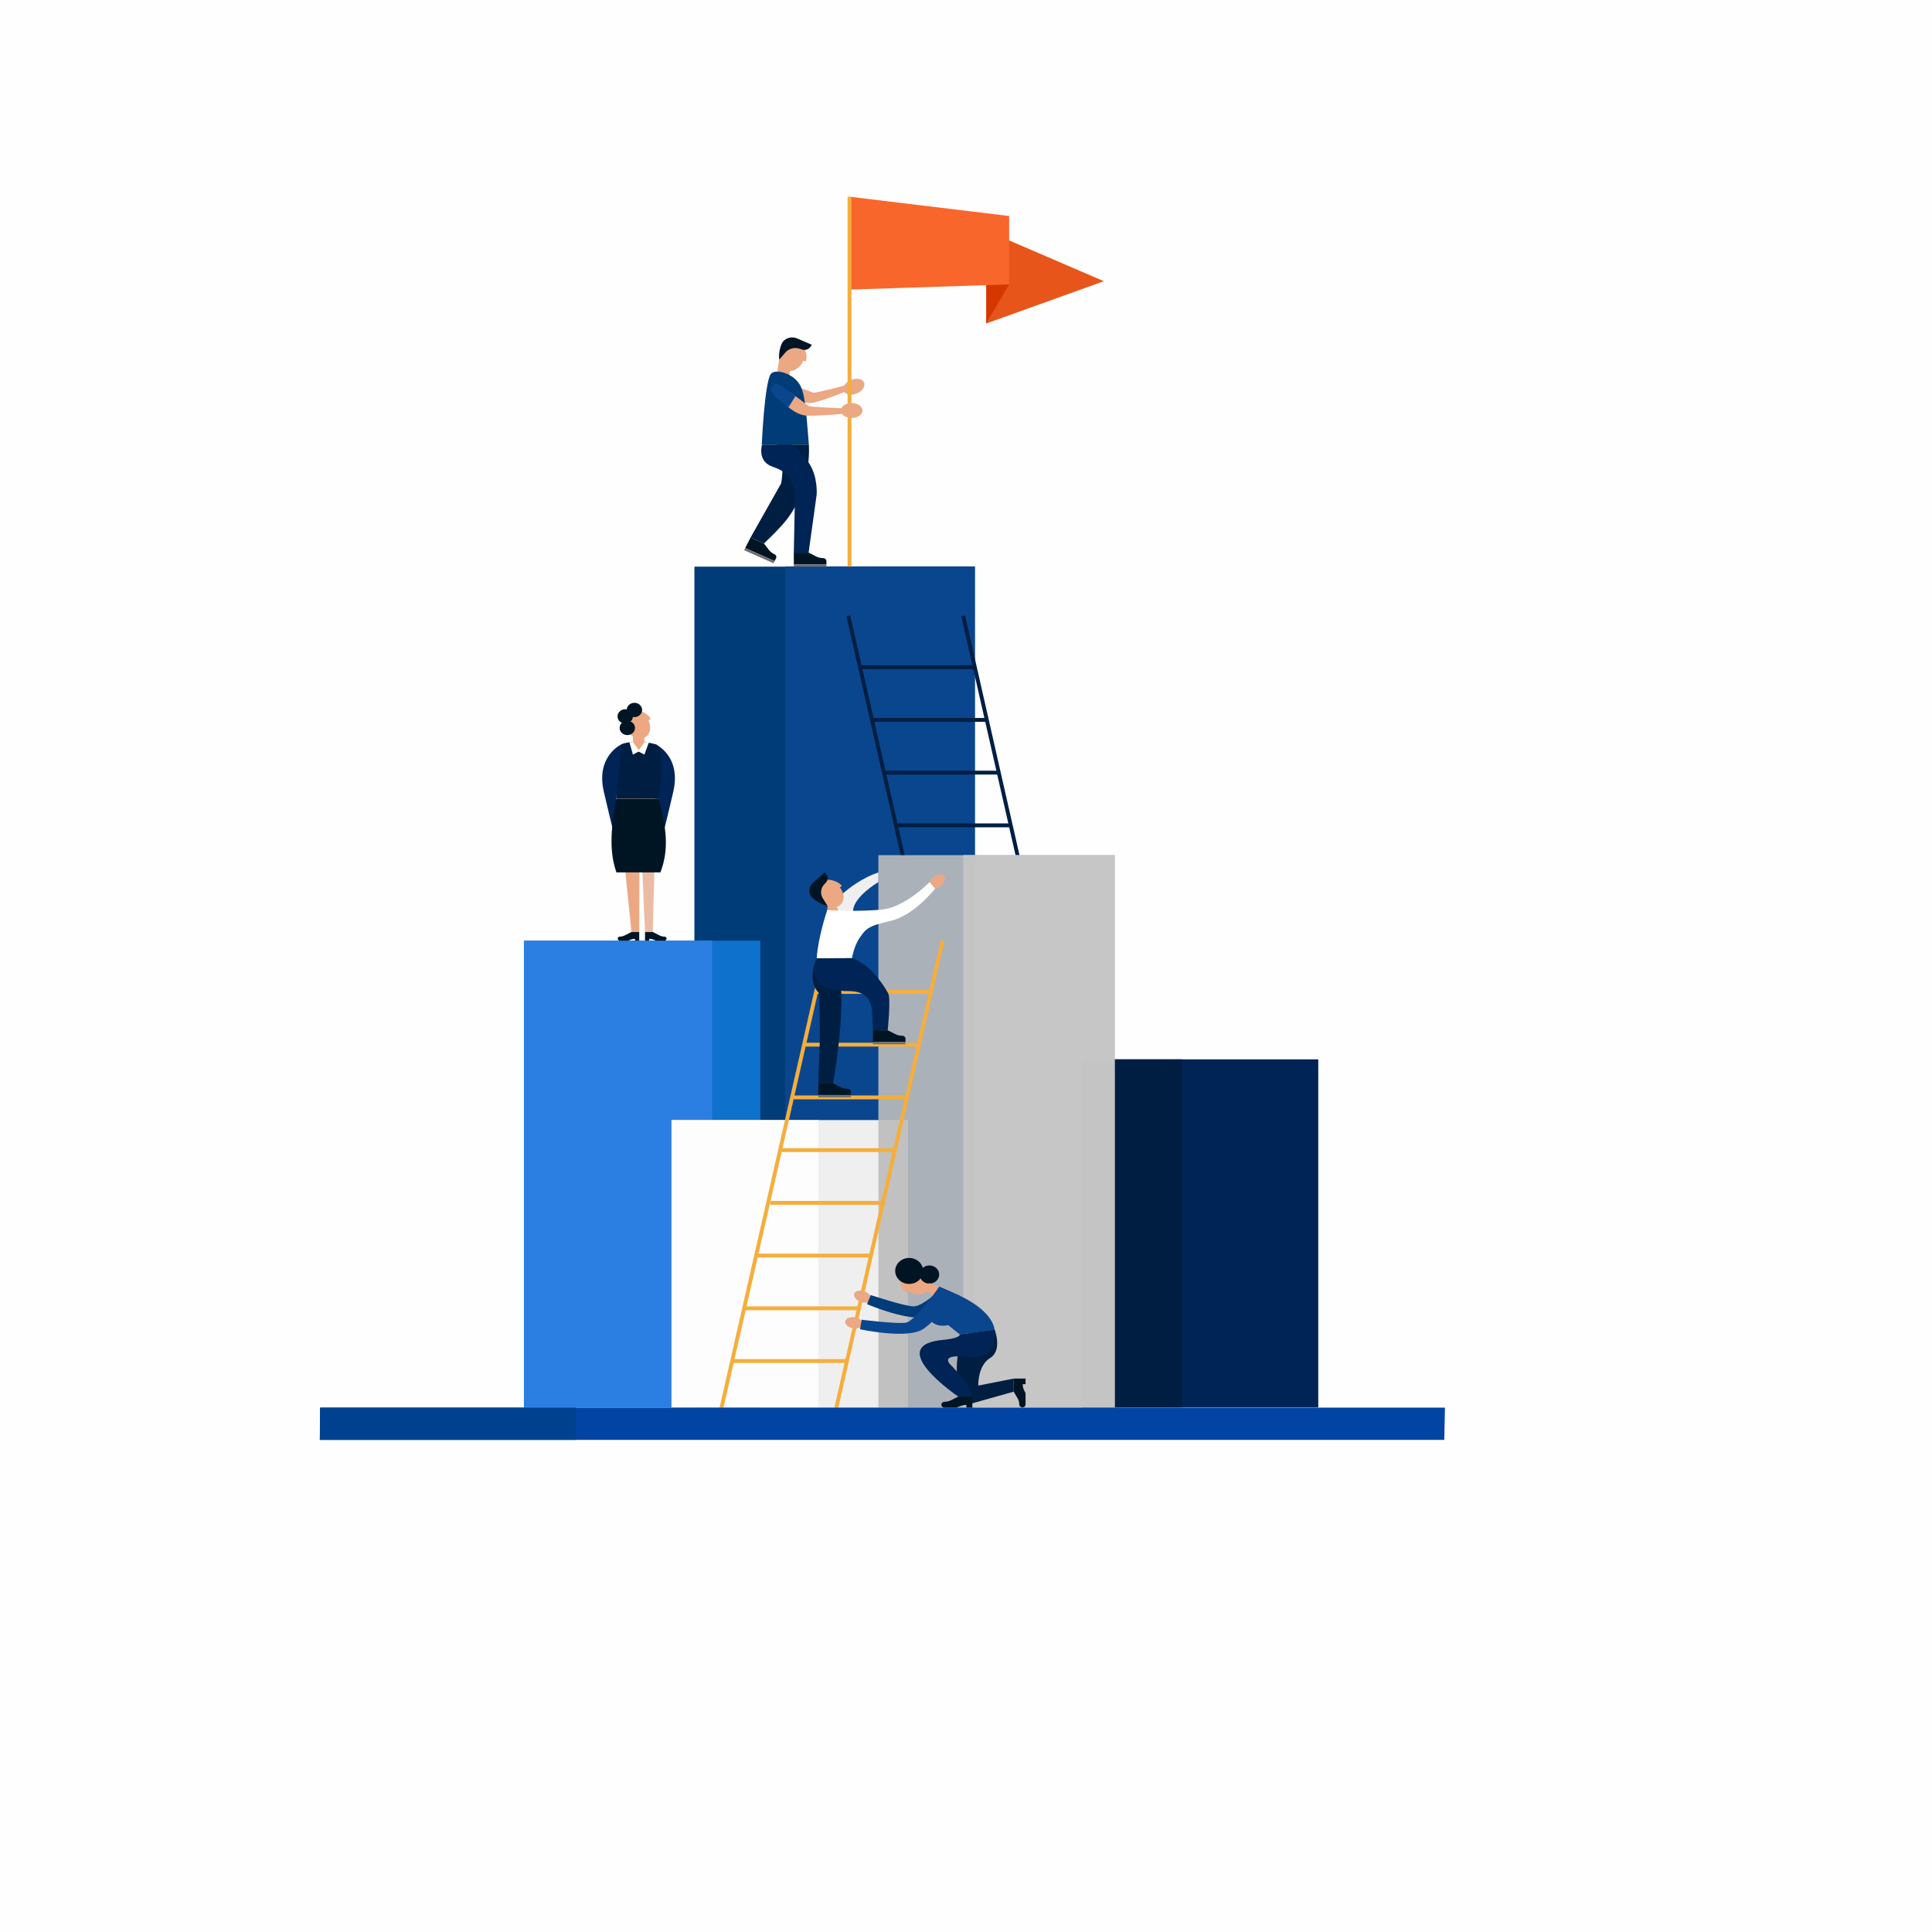
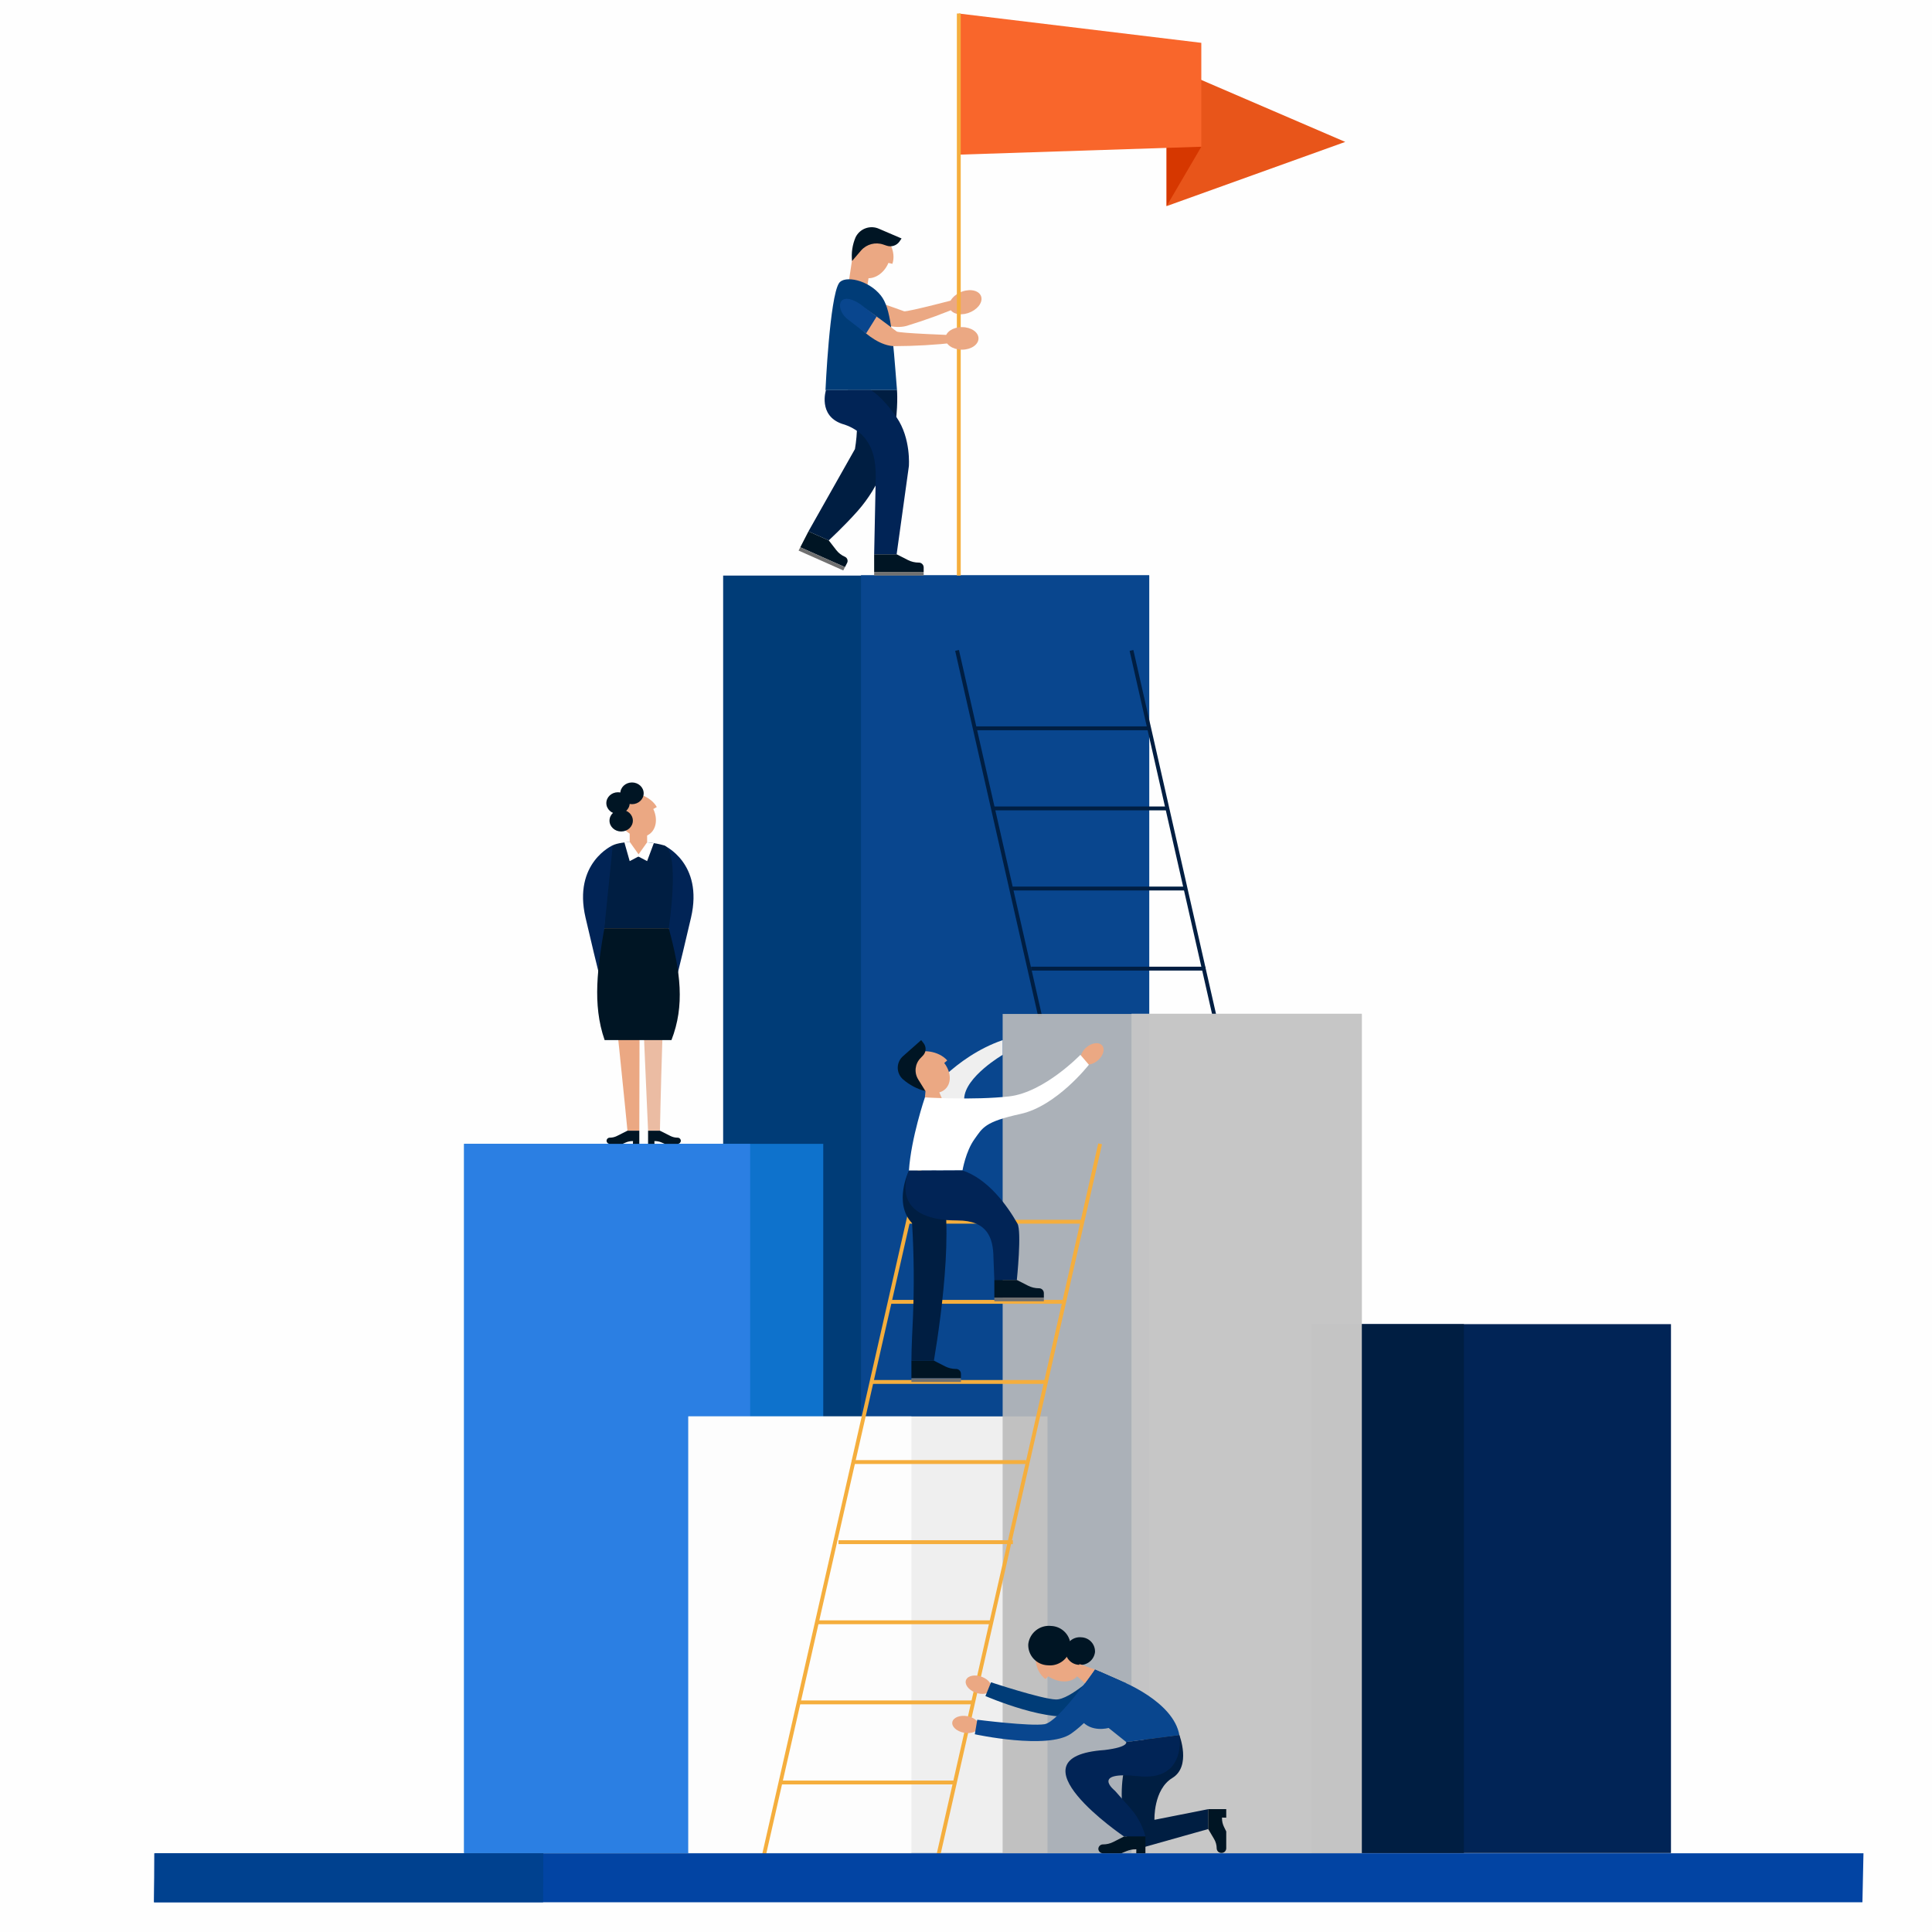
- <svg xmlns="http://www.w3.org/2000/svg" version="1.1" x="0px" y="0px" width="1000px" height="1000px" viewBox="0 0 500 500" enable-background="new 0 0 500 500" xml:space="preserve">
-   <g id="BACKGROUND_1_">
-     <rect opacity="0.9" fill="#FFFFFF" width="500" height="500" />
-   </g>
-   <g id="OBJECTS">
-     <g>
-       <g>
-         <rect x="179.714" y="146.647" fill="#003C77" width="72.574" height="217.599" />
-         <rect x="203.196" y="146.584" fill="#09468E" width="49.092" height="217.6" />
+ <svg xmlns="http://www.w3.org/2000/svg" width="500" height="500" viewBox="0 0 500 500">
+   <rect width="500" height="500" fill="#fff" opacity="0.9" />
+   <g transform="translate(-42.908 -47.408)">
+     <g transform="translate(82.773 50.908)">
+       <g transform="translate(147.285 145.363)">
+         <rect width="110.263" height="330.603" transform="translate(0 0.096)" fill="#003c77" />
+         <rect width="74.587" height="330.605" transform="translate(35.677)" fill="#09468e" />
      </g>
-       <g>
-         <line fill="none" stroke="#001E42" stroke-miterlimit="10" x1="219.557" y1="159.396" x2="233.71" y2="221.729" />
-         <line fill="none" stroke="#001E42" stroke-miterlimit="10" x1="249.27" y1="159.396" x2="263.424" y2="221.729" />
-         <line fill="none" stroke="#001E42" stroke-miterlimit="10" x1="258.36" y1="199.955" x2="228.647" y2="199.955" />
-         <line fill="none" stroke="#001E42" stroke-miterlimit="10" x1="261.88" y1="213.6" x2="232.167" y2="213.6" />
-         <line fill="none" stroke="#001E42" stroke-miterlimit="10" x1="252.288" y1="172.663" x2="222.575" y2="172.663" />
-         <line fill="none" stroke="#001E42" stroke-miterlimit="10" x1="255.556" y1="186.309" x2="225.843" y2="186.309" />
+       <g transform="translate(207.819 164.828)">
+         <line x2="21.503" y2="94.704" fill="none" stroke="#001e42" stroke-miterlimit="10" stroke-width="1" />
+         <line x2="21.504" y2="94.704" transform="translate(45.144)" fill="none" stroke="#001e42" stroke-miterlimit="10" stroke-width="1" />
+         <line x1="45.144" transform="translate(13.811 61.622)" fill="none" stroke="#001e42" stroke-miterlimit="10" stroke-width="1" />
+         <line x1="45.144" transform="translate(19.159 82.353)" fill="none" stroke="#001e42" stroke-miterlimit="10" stroke-width="1" />
+         <line x1="45.144" transform="translate(4.585 20.157)" fill="none" stroke="#001e42" stroke-miterlimit="10" stroke-width="1" />
+         <line x1="45.144" transform="translate(9.55 40.89)" fill="none" stroke="#001e42" stroke-miterlimit="10" stroke-width="1" />
      </g>
-       <g>
-         <rect x="279.992" y="274.157" fill="#012456" width="61.174" height="90.089" />
-         <rect x="279.992" y="274.157" fill="#001E42" width="25.899" height="90.089" />
+       <g transform="translate(299.639 339.187)">
+         <rect width="92.943" height="136.874" fill="#012456" />
+         <rect width="39.349" height="136.874" fill="#001e42" />
      </g>
-       <g>
-         <rect x="135.592" y="243.445" fill="#0E72CC" width="61.173" height="120.801" />
-         <rect x="135.592" y="243.445" fill="#2B7FE3" width="48.723" height="120.801" />
+       <g transform="translate(80.249 292.526)">
+         <rect width="92.942" height="183.536" transform="translate(0 0)" fill="#0e72cc" />
+         <rect width="74.026" height="183.536" transform="translate(0 0)" fill="#2b7fe3" />
      </g>
-       <g>
-         <rect x="173.787" y="289.871" fill="#EFEFEF" width="61.173" height="74.375" />
-         <rect x="173.787" y="289.871" opacity="0.9" fill="#FFFFFF" width="37.996" height="74.375" />
+       <g transform="translate(138.28 363.062)">
+         <rect width="92.942" height="113" transform="translate(0 0)" fill="#efefef" />
+         <rect width="57.728" height="113" transform="translate(0 0)" fill="#fff" opacity="0.9" />
      </g>
-       <g>
-         <rect x="227.324" y="221.319" opacity="0.9" fill="#BCBCBC" width="61.173" height="142.968" />
-         <rect x="249.27" y="221.278" opacity="0.9" fill="#C6C6C6" width="39.227" height="142.968" />
+       <g transform="translate(219.62 258.847)">
+         <rect width="92.942" height="217.214" transform="translate(0 0.062)" fill="#bcbcbc" opacity="0.9" />
+         <rect width="59.598" height="217.214" transform="translate(33.343)" fill="#c6c6c6" opacity="0.9" />
      </g>
-       <g>
-         <g>
-           <line fill="none" stroke="#F5AE3D" stroke-miterlimit="10" x1="243.927" y1="243.445" x2="216.326" y2="364.836" />
-           <line fill="none" stroke="#F5AE3D" stroke-miterlimit="10" x1="214.213" y1="243.445" x2="186.613" y2="364.836" />
-           <line fill="none" stroke="#F5AE3D" stroke-miterlimit="10" x1="195.684" y1="324.94" x2="225.397" y2="324.94" />
-           <line fill="none" stroke="#F5AE3D" stroke-miterlimit="10" x1="192.584" y1="338.586" x2="222.298" y2="338.586" />
-           <line fill="none" stroke="#F5AE3D" stroke-miterlimit="10" x1="189.28" y1="352.231" x2="218.993" y2="352.231" />
-           <line fill="none" stroke="#F5AE3D" stroke-miterlimit="10" x1="205.123" y1="284.004" x2="234.836" y2="284.004" />
-           <line fill="none" stroke="#F5AE3D" stroke-miterlimit="10" x1="201.604" y1="297.648" x2="231.317" y2="297.648" />
-           <line fill="none" stroke="#F5AE3D" stroke-miterlimit="10" x1="199.356" y1="311.295" x2="229.07" y2="311.295" />
-           <line fill="none" stroke="#F5AE3D" stroke-miterlimit="10" x1="211.195" y1="256.712" x2="240.908" y2="256.712" />
-           <line fill="none" stroke="#F5AE3D" stroke-miterlimit="10" x1="207.928" y1="270.357" x2="237.641" y2="270.357" />
+       <g transform="translate(157.766 265.675)">
+         <g transform="translate(0 26.851)">
+           <line x1="41.935" y2="184.432" transform="translate(45.144)" fill="none" stroke="#f5ae3d" stroke-miterlimit="10" stroke-width="1" />
+           <line x1="41.933" y2="184.432" fill="none" stroke="#f5ae3d" stroke-miterlimit="10" stroke-width="1" />
+           <line x2="45.144" transform="translate(13.782 123.817)" fill="none" stroke="#f5ae3d" stroke-miterlimit="10" stroke-width="1" />
+           <line x2="45.145" transform="translate(9.072 144.55)" fill="none" stroke="#f5ae3d" stroke-miterlimit="10" stroke-width="1" />
+           <line x2="45.144" transform="translate(4.052 165.281)" fill="none" stroke="#f5ae3d" stroke-miterlimit="10" stroke-width="1" />
+           <line x2="45.144" transform="translate(28.123 61.622)" fill="none" stroke="#f5ae3d" stroke-miterlimit="10" stroke-width="1" />
+           <line x2="45.144" transform="translate(22.776 82.352)" fill="none" stroke="#f5ae3d" stroke-miterlimit="10" stroke-width="1" />
+           <line x2="45.145" transform="translate(19.361 103.086)" fill="none" stroke="#f5ae3d" stroke-miterlimit="10" stroke-width="1" />
+           <line x2="45.144" transform="translate(37.348 20.157)" fill="none" stroke="#f5ae3d" stroke-miterlimit="10" stroke-width="1" />
+           <line x2="45.144" transform="translate(32.384 40.888)" fill="none" stroke="#f5ae3d" stroke-miterlimit="10" stroke-width="1" />
        </g>
-         <g>
-           <path fill="#EFEFEF" d="M214.081,235.536c0,0,4.935-6.881,13.244-9.763v2.513c0,0-6.395,3.722-6.554,7.433      C220.611,239.43,214.081,235.536,214.081,235.536z" />
-           <g>
-             <path fill="#EBA883" d="M243.648,229.138c-0.903,0.839-2.123,1.066-2.725,0.506c-0.601-0.56-0.358-1.694,0.545-2.533       s2.123-1.065,2.725-0.506C244.795,227.164,244.551,228.298,243.648,229.138z" />
-             <path fill="#EBA883" d="M217.378,234.264c-1.342,1.026-3.622,0.511-5.091-1.15c-1.47-1.661-1.574-3.84-0.231-4.866       c1.342-1.026,4.36-0.675,5.83,0.986l-0.51,0.441C218.624,231.293,218.646,233.293,217.378,234.264z" />
-             <polygon fill="#EBA883" points="217.208,236.266 214.081,235.536 214.183,234.474 216.206,233.892      " />
-             <path fill="#FFFFFF" d="M214.081,235.536c0,0-2.358,6.914-2.721,12.478l9.128-0.041c0,0,0.533-3.234,2.034-5.321       c1.394-1.938,1.692-2.954,7.859-4.303c6.167-1.349,11.633-8.378,11.633-8.378l-1.451-1.687c0,0-6.167,6.407-12.153,7.083       C222.424,236.042,214.081,235.536,214.081,235.536z" />
-             <path fill="#001524" d="M214.183,234.474c-1.257-0.288-2.682-1.027-3.822-2.007c-1.241-1.065-1.186-2.911,0.037-3.995       l3.048-2.7l0.404,0.515c0.506,0.647,0.46,1.535-0.112,2.134l-0.402,0.42c-0.958,1.003-1.118,2.463-0.397,3.626L214.183,234.474       z" />
-             <g>
-               <path fill="#001E42" d="M216.007,248.014h-4.647c0,0-2.709,5.511,0.536,8.949c0,0,0.532,7.581,0.143,16.208        c-0.042,0.932-0.261,5.207-0.255,7.204h3.831C216.945,272.444,219.471,254,216.007,248.014z" />
-             </g>
-             <g>
-               <path fill="#012456" d="M229.842,257.021c-1.796-3.164-5.042-7.597-9.354-9.048l-9.128,0.041c0,0-3.924,8.481,8.271,8.481        c5.116,0,6.078,2.99,6.126,6.297l0.151,3.839h3.831C229.739,266.631,230.605,258.366,229.842,257.021z" />
-             </g>
+         <g transform="translate(34.705)">
+           <path d="M214.081,240.606s7.5-10.454,20.122-14.833v3.818s-9.716,5.655-9.958,11.293S214.081,240.606,214.081,240.606Z" transform="translate(-207.053 -225.771)" fill="#efefef" />
+           <path d="M245.234,230.613c-1.372,1.275-3.226,1.62-4.14.769s-.544-2.574.828-3.848,3.225-1.618,4.14-.769S246.606,229.337,245.234,230.613Z" transform="translate(-193.285 -225.499)" fill="#eba883" />
+           <path d="M220.632,237.688c-2.039,1.559-5.5.776-7.735-1.747s-2.391-5.834-.351-7.393,6.624-1.026,8.858,1.5l-.775.67C222.525,233.174,222.558,236.213,220.632,237.688Z" transform="translate(-208.594 -224.786)" fill="#eba883" />
+           <path d="M218.832,237.5l-4.751-1.109.155-1.614,3.074-.884Z" transform="translate(-207.053 -221.555)" fill="#eba883" />
+           <path d="M215.494,239.3s-3.583,10.5-4.134,18.958l13.868-.062s.81-4.913,3.09-8.084c2.118-2.944,2.571-4.488,11.94-6.538s17.674-12.729,17.674-12.729l-2.2-2.563s-9.37,9.734-18.464,10.761S215.494,239.3,215.494,239.3Z" transform="translate(-208.466 -224.467)" fill="#fff" />
+           <path d="M216.638,238.993a14.318,14.318,0,0,1-5.807-3.049,3.983,3.983,0,0,1,.056-6.07l4.631-4.1.614.782a2.451,2.451,0,0,1-.17,3.242l-.611.638a4.476,4.476,0,0,0-.6,5.509Z" transform="translate(-209.455 -225.772)" fill="#001524" />
+           <g transform="translate(1.284 33.793)">
+             <path d="M218.971,248.014h-7.06s-4.116,8.373.814,13.6a240.713,240.713,0,0,1,.217,24.625c-.064,1.416-.4,7.911-.387,10.945h5.821C220.4,285.131,224.233,257.109,218.971,248.014Z" transform="translate(-210.3 -248.014)" fill="#001e42" />
+           </g>
+           <g transform="translate(1.98 33.73)">
+             <path d="M239.753,261.72c-2.729-4.807-7.66-11.542-14.212-13.747l-13.868.062s-5.962,12.885,12.566,12.885c7.773,0,9.234,4.543,9.307,9.567l.229,5.833H239.6S240.912,263.763,239.753,261.72Z" transform="translate(-210.758 -247.973)" fill="#012456" />
          </g>
        </g>
      </g>
-       <g>
-         <polygon fill="#0244A3" points="82.773,372.634 373.775,372.634 373.955,364.287 82.953,364.287    " />
-         <polygon fill="#00418F" points="82.773,372.634 149.045,372.634 149.085,364.287 82.814,364.287    " />
+       <g transform="translate(0 476.124)">
+         <path d="M82.773,376.969H524.9l.273-12.682H83.046Z" transform="translate(-82.773 -364.287)" fill="#0244a3" />
+         <path d="M82.773,376.969H183.462l.061-12.682H82.835Z" transform="translate(-82.773 -364.287)" fill="#00418f" />
      </g>
-       <g>
-         <path fill="#001524" d="M225.909,269.634h8.435v-0.794l0,0c0-0.439-0.382-0.795-0.854-0.795l0,0     c-0.636,0-1.262-0.148-1.819-0.432l-1.931-0.982h-3.831V269.634z" />
-         <rect x="225.909" y="269.634" fill="#707070" width="8.435" height="0.625" />
+       <g transform="translate(217.47 327.753)">
+         <path d="M225.909,271.194h12.815v-1.206h0a1.255,1.255,0,0,0-1.3-1.208h0a6.094,6.094,0,0,1-2.764-.656l-2.934-1.492h-5.82Z" transform="translate(-225.909 -266.631)" fill="#001524" />
+         <rect width="12.815" height="0.95" transform="translate(0 4.563)" fill="#707070" />
      </g>
-       <g>
-         <path fill="#001524" d="M211.783,283.379h8.435v-0.795l0,0c0-0.438-0.382-0.794-0.854-0.794l0,0c-0.636,0-1.262-0.148-1.82-0.433     l-1.93-0.982h-3.831V283.379z" />
-         <rect x="211.783" y="283.379" fill="#707070" width="8.435" height="0.625" />
+       <g transform="translate(196.008 348.634)">
+         <path d="M211.783,284.939H224.6v-1.208h0a1.255,1.255,0,0,0-1.3-1.206h0a6.086,6.086,0,0,1-2.765-.658l-2.932-1.492h-5.82Z" transform="translate(-211.783 -280.375)" fill="#001524" />
+         <rect width="12.815" height="0.95" transform="translate(0 4.564)" fill="#707070" />
      </g>
-       <g>
-         <g>
-           <path fill="#EBA883" d="M220.086,99.394c0,0-9.032,2.392-9.552,2.23c-0.52-0.162-9.63-3.625-10.112-2.684      c-0.809,1.581,6.387,6.328,10.525,5.181c4.138-1.146,9.807-3.608,9.807-3.608L220.086,99.394z" />
-           <path fill="#EBA883" d="M218.269,100.981c0.256,1.02,1.676,1.446,3.172,0.951c1.497-0.495,2.502-1.722,2.246-2.743      c-0.256-1.02-1.676-1.446-3.172-0.951C219.019,98.733,218.014,99.961,218.269,100.981z" />
+       <g transform="translate(166.806)">
+         <g transform="translate(11.845 71.596)">
+           <path d="M230.331,99.714s-13.723,3.634-14.513,3.388-14.631-5.508-15.363-4.078c-1.229,2.4,9.7,9.614,15.991,7.872a141.91,141.91,0,0,0,14.9-5.482Z" transform="translate(-200.359 -97.644)" fill="#eba883" />
+           <path d="M218.29,102.513c.389,1.55,2.546,2.2,4.819,1.445s3.8-2.616,3.412-4.168-2.546-2.2-4.819-1.445S217.9,100.963,218.29,102.513Z" transform="translate(-191.079 -98.032)" fill="#eba883" />
        </g>
-         <g>
-           <polygon fill="#E8551A" points="285.681,72.776 255.248,83.714 255.248,59.675     " />
-           <polygon fill="#D63700" points="255.248,83.714 261.164,73.599 255.248,72.776     " />
-           <g>
-             <polygon fill="#F9662B" points="261.164,73.599 219.854,74.947 219.854,50.908 261.164,55.9      " />
-             <line fill="none" stroke="#F5AE3D" stroke-miterlimit="10" x1="219.854" y1="50.908" x2="219.854" y2="146.647" />
+         <g transform="translate(41.464)">
+           <path d="M301.486,79.58,255.248,96.2V59.675Z" transform="translate(-201.473 -46.355)" fill="#e8551a" />
+           <path d="M255.248,89.394l8.988-15.368-8.988-1.25Z" transform="translate(-201.473 -39.551)" fill="#d63700" />
+           <path d="M282.617,85.383l-62.763,2.048V50.908l62.763,7.584Z" transform="translate(-219.854 -50.908)" fill="#f9662b" />
+           <line y2="145.458" fill="none" stroke="#f5ae3d" stroke-miterlimit="10" stroke-width="1" />
+         </g>
+         <g transform="translate(0 55.327)">
+           <ellipse cx="4.283" cy="2.92" rx="4.283" ry="2.92" transform="translate(38 25.831)" fill="#eba883" />
+           <path d="M205.967,99.709l-4.874-.637,1.03-6.813L207,92.9Z" transform="translate(-188.133 -84.76)" fill="#eba883" />
+           <path d="M204.776,99.81c-2.519-.734-3.707-3.858-2.654-6.975s3.949-5.05,6.466-4.315,4.546,4.6,3.491,7.714L211.053,96C209.874,98.818,207.157,100.506,204.776,99.81Z" transform="translate(-187.798 -86.783)" fill="#eba883" />
+           <path d="M215.652,124.851H197.147s1.07-24.027,3.507-27.682c1.372-2.057,7.565-.895,10.828,3.221C214.08,103.664,214.511,110.38,215.652,124.851Z" transform="translate(-190.182 -82.727)" fill="#003c77" />
+           <path d="M228.84,108.9s-14.257-.5-14.926-.957-12.079-9.449-13.252-8.3c-1.968,1.93,6.024,11.934,12.583,12.089a145.746,145.746,0,0,0,15.992-.922Z" transform="translate(-188.514 -80.976)" fill="#eba883" />
+           <path d="M217.159,115.049s1.55,18.043-10.2,31.315c-3.426,3.87-7.461,7.583-7.461,7.583l-5.252-2.332,12.033-21.3a39.957,39.957,0,0,0,.551-6.281c.017-3.288-.456-7.027-2.388-8.985Z" transform="translate(-191.69 -72.925)" fill="#001e42" />
+           <path d="M197.342,115.049s-2.1,6.568,4.143,8.732a12.927,12.927,0,0,1,5.205,2.861c2.969,3.178,3.542,6.732,3.542,10.941l-.415,19.962h5.82l3.165-22.8s.586-7.161-3.151-12.6c-3.908-5.691-6.755-7.1-6.755-7.1H197.342Z" transform="translate(-190.258 -72.925)" fill="#012456" />
+           <path d="M201.706,96.045a12.189,12.189,0,0,1,.91-6.141,4.632,4.632,0,0,1,6.089-2.186l5.81,2.493-.558.819a2.9,2.9,0,0,1-3.3,1.047l-.865-.292a5.339,5.339,0,0,0-5.732,1.507Z" transform="translate(-187.862 -87.323)" fill="#001524" />
+           <path d="M209.1,104.093l-2.73,4.379-5.03-3.882c-3.081-2.85-2.054-7.23,3.3-3.867Z" transform="translate(-188.9 -80.996)" fill="#09468e" />
+           <g transform="translate(19.56 84.62)">
+             <path d="M205.437,147.582h12.817v-1.206h0a1.256,1.256,0,0,0-1.3-1.206h0a6.1,6.1,0,0,1-2.765-.658l-2.934-1.492h-5.821Z" transform="translate(-205.437 -143.019)" fill="#001524" />
+             <rect width="12.817" height="0.95" transform="translate(0 4.563)" fill="#707070" />
          </g>
-         </g>
-         <g>
-           <ellipse fill="#EBA883" cx="220.393" cy="106.247" rx="2.819" ry="1.922" />
-           <polygon fill="#EBA883" points="204.301,97.163 201.093,96.744 201.771,92.26 204.979,92.68     " />
-           <path fill="#EBA883" d="M203.738,95.898c-1.658-0.483-2.44-2.539-1.747-4.591s2.599-3.324,4.256-2.84      c1.658,0.484,2.992,3.025,2.298,5.077l-0.676-0.156C207.093,95.245,205.305,96.356,203.738,95.898z" />
-           <path fill="#003C77" d="M209.327,115.049h-12.18c0,0,0.704-15.814,2.308-18.22c0.903-1.354,4.979-0.589,7.127,2.12      C208.292,101.104,208.576,105.524,209.327,115.049z" />
-           <path fill="#EBA883" d="M219.105,105.705c0,0-9.384-0.326-9.824-0.63c-0.44-0.303-7.95-6.219-8.722-5.462      c-1.295,1.27,3.965,7.855,8.282,7.957s10.526-0.607,10.526-0.607L219.105,105.705z" />
-           <path fill="#001E42" d="M209.327,115.049c0,0,1.02,11.876-6.714,20.611c-2.255,2.547-4.911,4.991-4.911,4.991l-3.457-1.535      l7.92-14.019c0,0,0.352-1.91,0.363-4.134c0.011-2.164-0.3-4.625-1.572-5.914H209.327z" />
-           <path fill="#012456" d="M197.226,115.049c0,0-1.383,4.323,2.727,5.747c1.233,0.427,2.579,0.976,3.426,1.883      c1.954,2.092,2.331,4.431,2.331,7.201l-0.273,13.139h3.831l2.083-15.005c0,0,0.386-4.713-2.074-8.295      c-2.572-3.746-4.446-4.67-4.446-4.67H197.226z" />
-           <path fill="#001524" d="M201.675,93.064c-0.176-1.193,0.041-2.697,0.599-4.042c0.608-1.464,2.475-2.097,4.008-1.439l3.824,1.641      l-0.367,0.539c-0.461,0.676-1.367,0.963-2.175,0.689l-0.569-0.192c-1.356-0.458-2.876-0.059-3.773,0.992L201.675,93.064z" />
-           <path fill="#09468E" d="M205.858,102.525l-1.797,2.882l-3.311-2.555c-2.028-1.876-1.352-4.759,2.169-2.545L205.858,102.525z" />
-           <g>
-             <path fill="#001524" d="M205.437,146.022h8.436v-0.794l0,0c0-0.438-0.383-0.794-0.854-0.794l0,0       c-0.637,0-1.262-0.149-1.82-0.433l-1.931-0.982h-3.831V146.022z" />
-             <rect x="205.437" y="146.022" fill="#707070" width="8.436" height="0.625" />
-           </g>
-           <g>
-             <path fill="#001524" d="M192.853,141.825l7.61,3.381l0.369-0.716l0,0c0.203-0.396,0.023-0.87-0.402-1.059l0,0       c-0.574-0.255-1.07-0.64-1.441-1.12l-1.286-1.66l-3.457-1.535L192.853,141.825z" />
-             <polygon fill="#707070" points="200.174,145.77 192.563,142.389 192.853,141.825 200.463,145.206      " />
+           <g transform="translate(0 78.69)">
+             <path d="M192.853,143.232l11.562,5.137.561-1.088h0a1.172,1.172,0,0,0-.611-1.609h0a5.667,5.667,0,0,1-2.189-1.7l-1.954-2.522-5.252-2.332Z" transform="translate(-192.412 -139.116)" fill="#001524" />
+             <path d="M204.127,147.819l-11.564-5.137.441-.857,11.562,5.137Z" transform="translate(-192.563 -137.709)" fill="#707070" />
          </g>
        </g>
      </g>
-       <g>
-         <path fill="#EBA883" d="M222.626,336.889c-1.173-0.468-1.853-1.436-1.518-2.163c0.335-0.727,1.558-0.938,2.732-0.47     c1.174,0.467,1.853,1.436,1.518,2.163C225.023,337.146,223.8,337.356,222.626,336.889z" />
-         <path fill="#003C77" d="M243.796,333.321c0,0-4.964,4.851-7.41,4.77c-2.446-0.081-11.043-2.928-11.043-2.928l-0.953,2.343     c0,0,11.547,4.988,16.068,3.025c4.521-1.964,7.925-5.198,7.925-5.198L243.796,333.321z" />
-         <path fill="#EBA883" d="M220.719,343.75c-1.251-0.234-2.13-1.053-1.962-1.828c0.168-0.776,1.319-1.215,2.57-0.981     c1.251,0.234,2.13,1.052,1.963,1.828C223.122,343.544,221.971,343.983,220.719,343.75z" />
-         <path fill="#EBA883" d="M240.018,334.143c1.104-1.247,0.55-3.366-1.237-4.732c-1.787-1.367-4.13-1.463-5.234-0.216     c-1.104,1.248-0.726,4.054,1.061,5.42l0.474-0.474C236.824,335.3,238.975,335.322,240.018,334.143z" />
-         <path fill="#09468E" d="M243.035,332.986l4.331,1.907c0,0,9.066,3.479,10.063,9.278l-9.065,1.159l-2.994-2.396     c0,0-2.97,0.868-4.687-1.345C238.966,339.378,243.035,332.986,243.035,332.986z" />
-         <path fill="#09468E" d="M243.035,332.986c0,0-6.171,8.932-8.583,9.317c-2.412,0.388-11.455-0.761-11.455-0.761l-0.416,2.474     c0,0,12.402,2.684,16.394-0.1c3.993-2.783,8.391-9.023,8.391-9.023L243.035,332.986z" />
-         <path fill="#001E42" d="M257.429,344.172c0,0,2.06,5.306-1.194,7.285c-3.254,1.979-3.053,7.132-3.053,7.132l9.158-1.814v3.386     l-11.528,3.245l-2.49-2.091c0,0-2.982-13.621,3.209-16.388L257.429,344.172z" />
-         <path fill="#012456" d="M257.429,344.172c0,0,1.303,7.873-6.971,6.986c-8.274-0.886-4.012,2.471-4.012,2.471l2.595,2.934     c1.198,1.353,2.064,2.933,2.537,4.63l0.066,0.239h-3.643c0,0-20.039-13.576-3.317-14.733c4.16-0.503,3.68-1.367,3.68-1.367     L257.429,344.172z" />
-         <path fill="#001524" d="M238.896,329.183c-0.158,1.851-1.899,3.231-3.89,3.084c-1.991-0.146-3.476-1.766-3.318-3.616     c0.158-1.852,1.899-3.232,3.891-3.085C237.569,325.713,239.055,327.332,238.896,329.183z" />
-         <path fill="#001524" d="M243.055,330.029c-0.11,1.295-1.329,2.261-2.721,2.158c-1.393-0.104-2.431-1.235-2.32-2.529     c0.11-1.295,1.328-2.261,2.721-2.158C242.126,327.604,243.166,328.735,243.055,330.029z" />
-         <polygon fill="#EBA883" points="243.035,332.986 240.409,332.055 240.018,334.143 241.333,335.333    " />
-         <path fill="#001524" d="M251.644,364.287h-1.561l0.015-0.672h-0.132c-0.542,0-1.08,0.108-1.574,0.318l-0.836,0.354h-3.121     c-0.449,0-0.813-0.337-0.813-0.755l0,0c0-0.417,0.364-0.755,0.813-0.755l0,0c0.605,0,1.201-0.142,1.731-0.412l1.835-0.934h3.643     V364.287z" />
-         <path fill="#001524" d="M265.411,356.774v1.451l-0.723-0.016v0.124c0,0.505,0.117,1.003,0.342,1.463l0.381,0.776v2.902     c0,0.417-0.362,0.755-0.812,0.755l0,0c-0.449,0-0.813-0.338-0.813-0.755l0,0c0-0.563-0.152-1.116-0.442-1.609l-1.005-1.706     v-3.386H265.411z" />
+       <g transform="translate(206.572 417.278)">
+         <path d="M223.459,338.386c-1.782-.711-2.815-2.182-2.306-3.286s2.367-1.425,4.151-.714,2.815,2.182,2.306,3.286S225.242,339.1,223.459,338.386Z" transform="translate(-217.549 -321.166)" fill="#eba883" />
+         <path d="M253.874,333.321s-7.542,7.37-11.258,7.247-16.778-4.449-16.778-4.449l-1.448,3.56s17.544,7.578,24.412,4.6a46.623,46.623,0,0,0,12.041-7.9Z" transform="translate(-215.8 -321.522)" fill="#003c77" />
+         <path d="M221.749,345.241c-1.9-.356-3.236-1.6-2.981-2.777s2-1.846,3.9-1.49,3.236,1.6,2.982,2.777S223.651,345.6,221.749,345.241Z" transform="translate(-218.736 -317.598)" fill="#eba883" />
+         <path d="M243.7,337.167c1.677-1.895.836-5.114-1.879-7.189s-6.275-2.223-7.952-.328-1.1,6.159,1.612,8.235l.72-.72C238.848,338.925,242.116,338.959,243.7,337.167Z" transform="translate(-211.367 -324.12)" fill="#eba883" />
+         <path d="M244.476,332.986l6.58,2.9s13.774,5.286,15.289,14.1l-13.773,1.761-4.549-3.64s-4.512,1.319-7.121-2.043S244.476,332.986,244.476,332.986Z" transform="translate(-207.559 -321.696)" fill="#09468e" />
+         <path d="M253.657,332.986s-9.376,13.571-13.04,14.156-17.4-1.156-17.4-1.156l-.632,3.759s18.843,4.078,24.908-.152,12.749-13.709,12.749-13.709Z" transform="translate(-216.74 -321.696)" fill="#09468e" />
+         <path d="M262.531,344.172s3.13,8.062-1.814,11.068-4.638,10.836-4.638,10.836l13.914-2.756v5.144l-17.515,4.93-3.783-3.177s-4.531-20.695,4.876-24.9Z" transform="translate(-203.745 -315.887)" fill="#001e42" />
+         <path d="M267.506,344.172s1.98,11.962-10.591,10.614-6.1,3.754-6.1,3.754L254.762,363a17.848,17.848,0,0,1,3.855,7.035l.1.363h-5.535s-30.446-20.626-5.04-22.384c6.32-.764,5.591-2.077,5.591-2.077Z" transform="translate(-208.72 -315.887)" fill="#012456" />
+         <path d="M242.645,331.067a5.382,5.382,0,0,1-5.91,4.686,5.235,5.235,0,0,1-5.041-5.494,5.383,5.383,0,0,1,5.912-4.687A5.235,5.235,0,0,1,242.645,331.067Z" transform="translate(-212.016 -325.555)" fill="#001524" />
+         <path d="M245.677,331.346a3.765,3.765,0,0,1-4.134,3.279,3.661,3.661,0,0,1-3.525-3.842,3.764,3.764,0,0,1,4.134-3.279A3.663,3.663,0,0,1,245.677,331.346Z" transform="translate(-208.729 -324.549)" fill="#001524" />
+         <path d="M244.6,333.469l-3.99-1.414-.594,3.172,2,1.808Z" transform="translate(-207.684 -322.18)" fill="#eba883" />
+         <path d="M255.81,365.77h-2.372l.023-1.021h-.2a6.126,6.126,0,0,0-2.391.483l-1.27.538h-4.742a1.193,1.193,0,0,1-1.235-1.147h0a1.194,1.194,0,0,1,1.235-1.147h0a5.806,5.806,0,0,0,2.63-.626l2.788-1.419h5.535Z" transform="translate(-205.813 -306.924)" fill="#001524" />
+         <path d="M267.006,356.774v2.2l-1.1-.024v.188a5.05,5.05,0,0,0,.52,2.223l.579,1.179v4.409a1.191,1.191,0,0,1-1.234,1.147h0a1.194,1.194,0,0,1-1.235-1.147h0a4.814,4.814,0,0,0-.672-2.445l-1.527-2.592v-5.144h4.667Z" transform="translate(-196.093 -309.343)" fill="#001524" />
      </g>
-       <g>
-         <path fill="#EBA883" d="M166.809,190.897c-1.539,0.749-3.657-0.189-4.73-2.094c-1.074-1.906-0.696-4.058,0.844-4.807     c1.539-0.75,4.417,0.168,5.49,2.074l-0.596,0.335C168.681,188.228,168.264,190.189,166.809,190.897z" />
-         <path fill="#012456" d="M169.602,192.593c0,0,6.809,2.969,4.64,12.319s-3.198,13.108-3.198,13.108l-1.441-11.299V192.593z" />
-         <path fill="#001E42" d="M159.471,206.722h10.978c0,0,2.036-13.275-0.847-14.128c-2.882-0.852-7.249-0.73-8.69,0     C159.471,193.324,159.471,206.722,159.471,206.722z" />
-         <path fill="#012456" d="M160.912,192.593c0,0-6.809,2.969-4.639,12.319c2.169,9.35,3.198,13.108,3.198,13.108v-11.299     L160.912,192.593z" />
-         <path fill="#EBA883" d="M159.6,206.722h5.917l-0.084,34.485h-2.019C163.413,241.207,160.912,215.196,159.6,206.722z" />
-         <path fill="#EBBCA3" d="M165.413,206.722l1.514,34.485h2.019c0,0,0.553-28.096,1.496-34.485H165.413z" />
-         <path fill="#EBA883" d="M165.278,194.504L165.278,194.504c-0.82,0-1.483-0.617-1.483-1.379v-3.357     c0-0.761,0.664-1.379,1.483-1.379l0,0c0.819,0,1.483,0.618,1.483,1.379v3.357C166.762,193.887,166.098,194.504,165.278,194.504z" />
-         <ellipse fill="#001524" cx="164.187" cy="183.737" rx="1.99" ry="1.85" />
-         <ellipse fill="#001524" cx="161.805" cy="185.404" rx="1.99" ry="1.85" />
-         <ellipse fill="#001524" cx="162.345" cy="188.389" rx="1.99" ry="1.85" />
-         <path fill="#001524" d="M165.432,243.446h-1.085l0.01-0.468h-0.092c-0.377,0-0.75,0.075-1.094,0.222l-0.582,0.247h-2.171     c-0.312,0-0.565-0.236-0.565-0.526l0,0c0-0.29,0.253-0.525,0.565-0.525l0,0c0.42,0,0.834-0.098,1.204-0.286l1.792-0.901h2.019     V243.446z" />
-         <path fill="#001524" d="M166.927,243.446h1.086l-0.011-0.468h0.092c0.377,0,0.75,0.075,1.094,0.222l0.582,0.247h2.171     c0.312,0,0.565-0.236,0.565-0.526l0,0c0-0.29-0.253-0.525-0.565-0.525l0,0c-0.421,0-0.835-0.098-1.204-0.286l-1.791-0.901h-2.019     V243.446z" />
-         <path fill="#001524" d="M170.909,225.773h-11.382c-2.154-6.158-1.147-12.607-0.056-19.051h10.978     C172.468,214.161,173.201,219.872,170.909,225.773z" />
-         <path fill="#FFFFFF" d="M163.795,191.999l-0.901,0.109l0.901,3.178l1.483-0.782l1.483,0.782l1.148-3.07     c0,0-0.471-0.072-0.629-0.09c-0.129-0.015-0.519-0.043-0.519-0.043l-1.453,2.05L163.795,191.999z" />
+       <g transform="translate(111.022 198.999)">
+         <path d="M169.583,194.617c-2.338,1.138-5.556-.287-7.186-3.181s-1.057-6.165,1.282-7.3,6.711.255,8.341,3.151l-.906.509C172.427,190.561,171.793,193.541,169.583,194.617Z" transform="translate(-152.927 -180.927)" fill="#eba883" />
+         <path d="M169.6,192.593s10.345,4.511,7.05,18.717-4.859,19.915-4.859,19.915L169.6,214.058V192.593Z" transform="translate(-148.702 -176.327)" fill="#012456" />
+         <path d="M159.471,214.368H176.15s3.093-20.169-1.287-21.465-11.014-1.109-13.2,0S159.471,214.368,159.471,214.368Z" transform="translate(-153.964 -176.635)" fill="#001e42" />
+         <path d="M163.543,192.593S153.2,197.1,156.495,211.31s4.859,19.915,4.859,19.915V214.058Z" transform="translate(-155.846 -176.327)" fill="#012456" />
+         <path d="M159.6,206.722h8.99l-.128,52.394h-3.067S161.593,219.6,159.6,206.722Z" transform="translate(-153.897 -168.99)" fill="#eba883" />
+         <path d="M165.413,206.722l2.3,52.394h3.068s.84-42.687,2.273-52.394Z" transform="translate(-150.878 -168.99)" fill="#ebbca3" />
+         <path d="M166.048,197.68h0a2.177,2.177,0,0,1-2.253-2.1v-5.1a2.179,2.179,0,0,1,2.253-2.1h0a2.179,2.179,0,0,1,2.253,2.1v5.1A2.176,2.176,0,0,1,166.048,197.68Z" transform="translate(-151.718 -178.51)" fill="#eba883" />
+         <ellipse cx="3.023" cy="2.811" rx="3.023" ry="2.811" transform="translate(9.649)" fill="#001524" />
+         <ellipse cx="3.023" cy="2.811" rx="3.023" ry="2.811" transform="translate(6.03 2.533)" fill="#001524" />
+         <ellipse cx="3.023" cy="2.811" rx="3.023" ry="2.811" transform="translate(6.85 7.068)" fill="#001524" />
+         <path d="M168.329,244.608h-1.648l.015-.711h-.14a4.232,4.232,0,0,0-1.662.337l-.884.375h-3.3a.831.831,0,0,1-.858-.8h0a.83.83,0,0,1,.858-.8h0a4.044,4.044,0,0,0,1.829-.435l2.723-1.369h3.068v3.4Z" transform="translate(-153.765 -151.08)" fill="#001524" />
+         <path d="M166.927,244.608h1.65l-.017-.711h.14a4.232,4.232,0,0,1,1.662.337l.884.375h3.3a.831.831,0,0,0,.858-.8h0a.83.83,0,0,0-.858-.8h0a4.034,4.034,0,0,1-1.829-.435l-2.721-1.369h-3.068Z" transform="translate(-150.092 -151.08)" fill="#001524" />
+         <path d="M177.479,235.667H160.186c-3.273-9.356-1.743-19.154-.085-28.945h16.679C179.848,218.024,180.962,226.7,177.479,235.667Z" transform="translate(-154.594 -168.99)" fill="#001524" />
+         <path d="M164.263,192l-1.369.166,1.369,4.828,2.253-1.188,2.253,1.188,1.744-4.664s-.716-.109-.956-.137c-.2-.023-.789-.065-.789-.065l-2.208,3.115Z" transform="translate(-152.186 -176.636)" fill="#fff" />
      </g>
    </g>
  </g>
-   <g id="DESIGNED_BY_FREEPIK">
- </g>
</svg>
